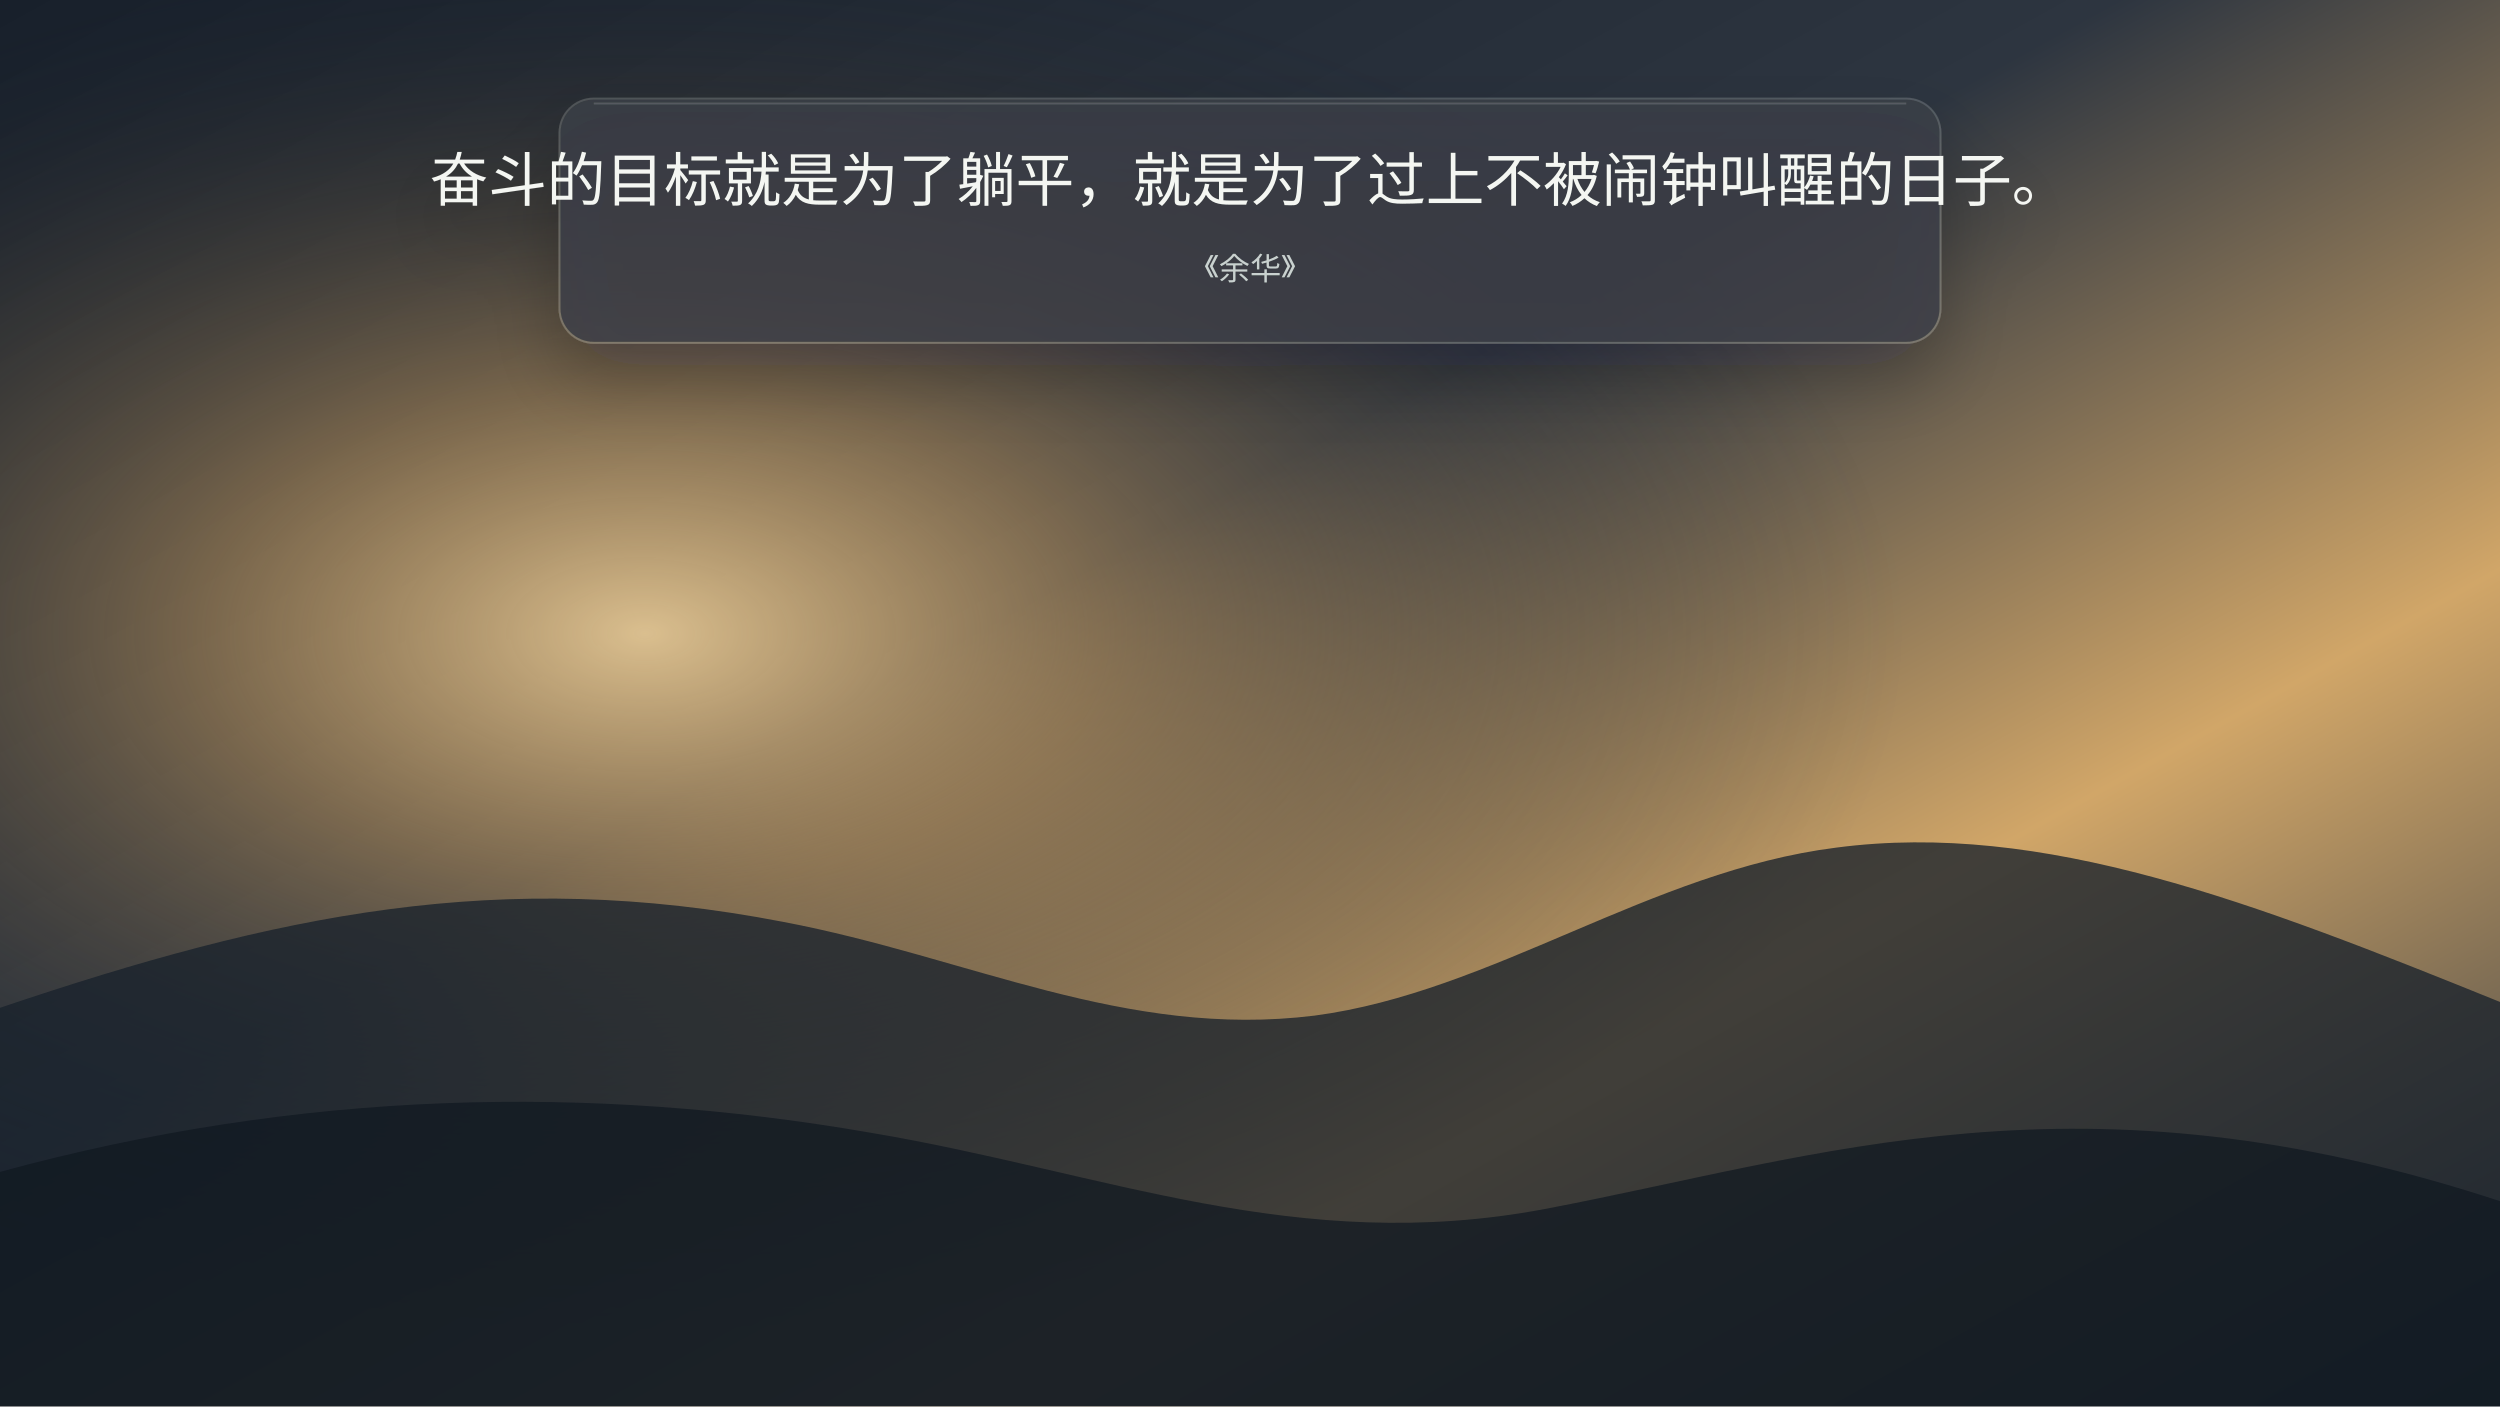
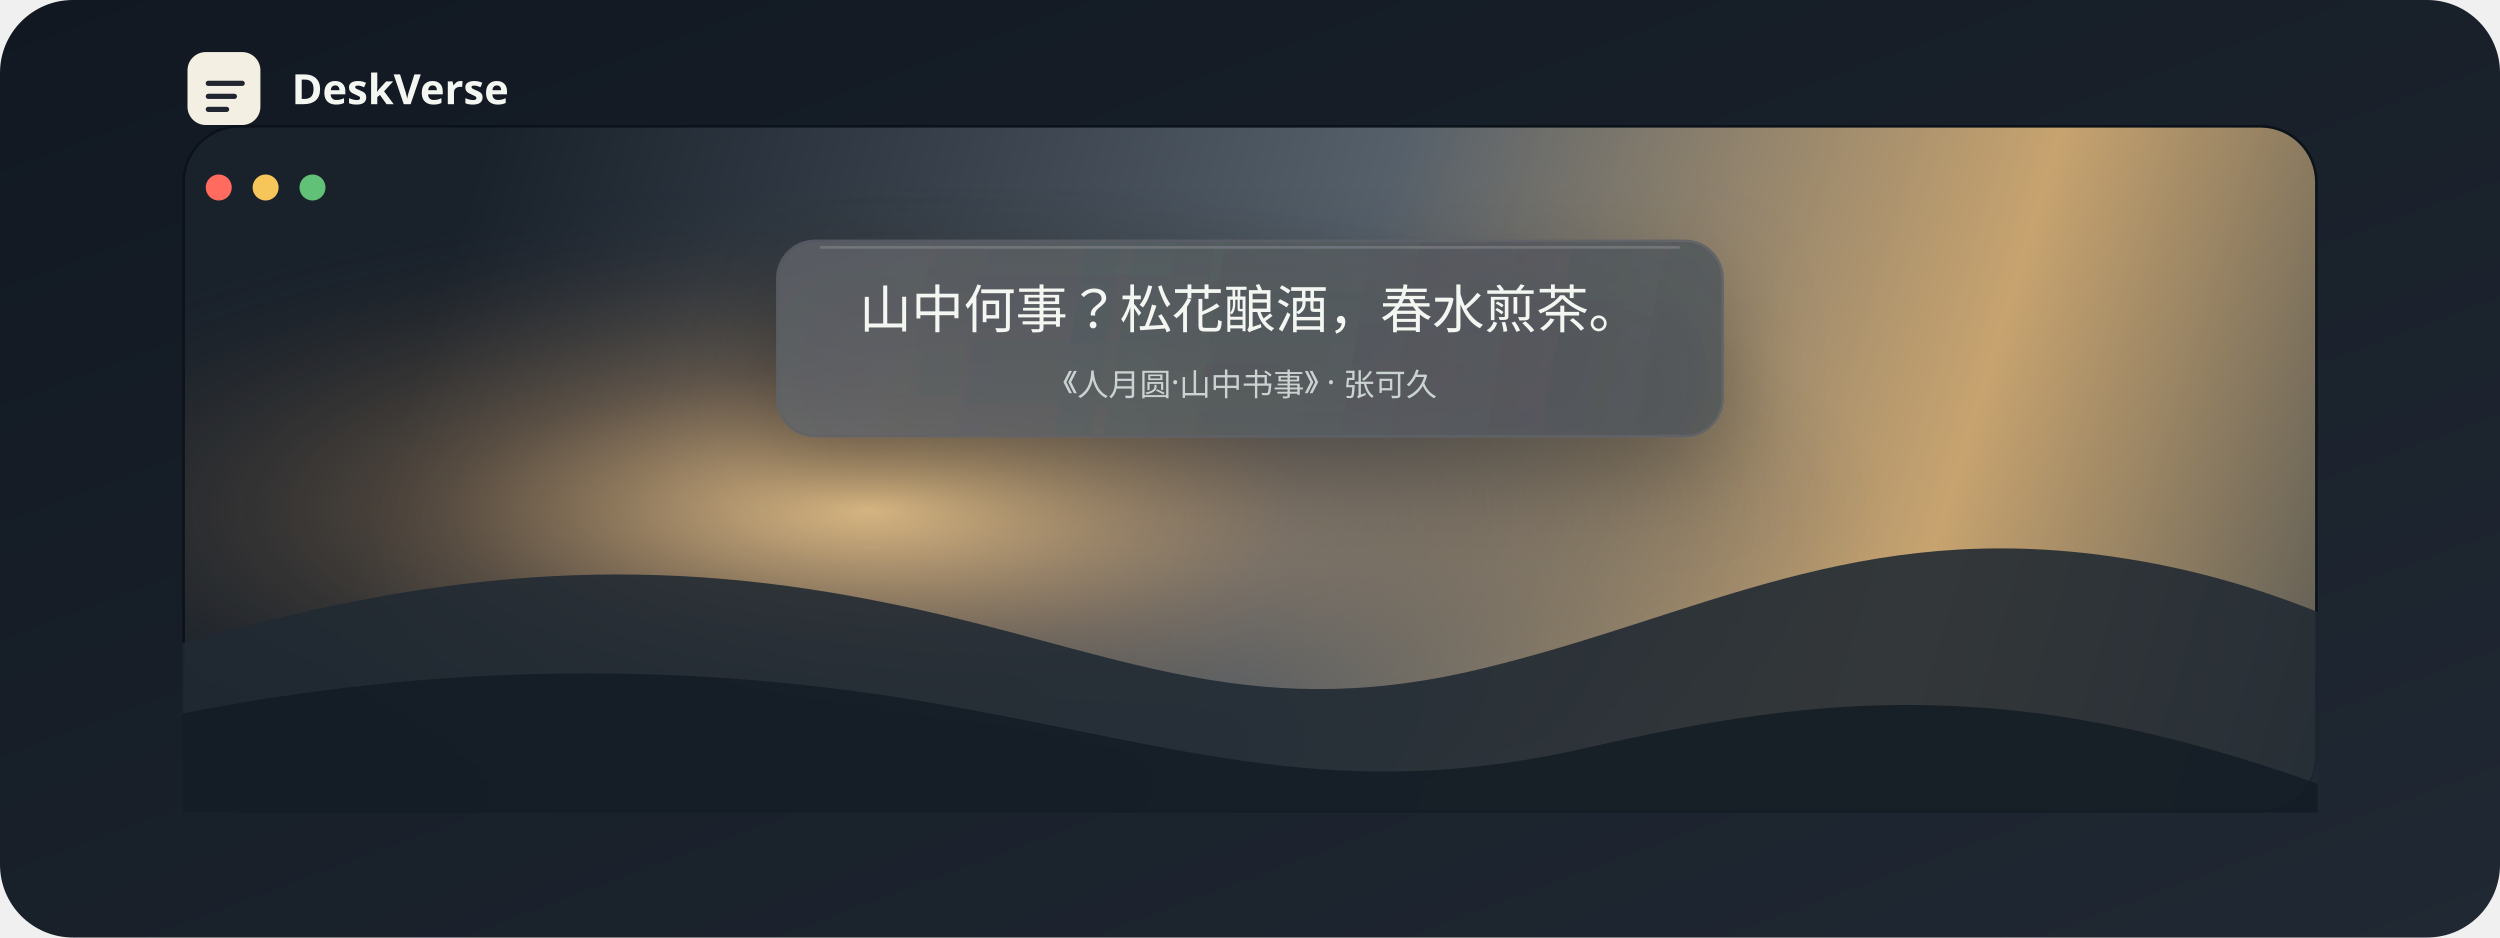
- <svg xmlns="http://www.w3.org/2000/svg" width="1280" height="720" viewBox="0 0 1280 720" role="img" aria-label="DeskVerse preview">
+ <svg xmlns="http://www.w3.org/2000/svg" width="960" height="360" viewBox="0 0 960 360" role="img" aria-label="DeskVerse preview">
  <defs>
-     <linearGradient id="sky" x1="0" y1="0" x2="1" y2="1">
-       <stop offset="0" stop-color="#18202b" />
-       <stop offset="0.42" stop-color="#2d3540" />
-       <stop offset="0.7" stop-color="#d1a668" />
-       <stop offset="1" stop-color="#2b3440" />
+     <linearGradient id="page" x1="0" y1="0" x2="1" y2="1">
+       <stop offset="0" stop-color="#111821" />
+       <stop offset="1" stop-color="#202833" />
    </linearGradient>
-     <radialGradient id="light" cx="26%" cy="45%" r="50%">
-       <stop offset="0" stop-color="#f2d29a" stop-opacity=".88" />
-       <stop offset=".36" stop-color="#e7b166" stop-opacity=".42" />
-       <stop offset="1" stop-color="#101822" stop-opacity="0" />
+     <linearGradient id="wallpaper" x1="96" y1="72" x2="864" y2="306" gradientUnits="userSpaceOnUse">
+       <stop offset="0" stop-color="#19212b" />
+       <stop offset=".42" stop-color="#56606a" />
+       <stop offset=".72" stop-color="#c7a36f" />
+       <stop offset="1" stop-color="#35414b" />
+     </linearGradient>
+     <radialGradient id="sun" cx="32%" cy="56%" r="48%">
+       <stop offset="0" stop-color="#f0ca8d" stop-opacity=".92" />
+       <stop offset=".42" stop-color="#c69662" stop-opacity=".34" />
+       <stop offset="1" stop-color="#111821" stop-opacity="0" />
    </radialGradient>
-     <filter id="softShadow" x="-20%" y="-60%" width="140%" height="220%">
-       <feDropShadow dx="0" dy="18" stdDeviation="18" flood-color="#0c1117" flood-opacity=".32" />
+     <linearGradient id="glass" x1="258" y1="86" x2="702" y2="158" gradientUnits="userSpaceOnUse">
+       <stop offset="0" stop-color="#f4f3eb" stop-opacity=".18" />
+       <stop offset="1" stop-color="#f4f3eb" stop-opacity=".08" />
+     </linearGradient>
+     <filter id="shadow" x="-20%" y="-80%" width="140%" height="260%">
+       <feDropShadow dx="0" dy="14" stdDeviation="18" flood-color="#05080d" flood-opacity=".34" />
    </filter>
  </defs>
-   <rect width="1280" height="720" fill="url(#sky)" />
-   <rect width="1280" height="720" fill="url(#light)" />
-   <path d="M0 516c142-48 256-72 401-44 95 18 175 60 272 48 91-12 172-74 267-86 106-14 214 28 340 79v207H0z" fill="#18212b" opacity=".78" />
-   <path d="M0 600c154-42 302-45 446-20 119 20 218 63 345 39 142-27 273-75 489-4v105H0z" fill="#0f1720" opacity=".72" />
-   <g filter="url(#softShadow)">
-     <rect x="286" y="50" width="708" height="126" rx="18" fill="#f1f3ee" opacity=".18" />
-     <rect x="287" y="51" width="706" height="124" rx="17" fill="#30353b" opacity=".74" />
-     <path d="M304 53h672" stroke="#ffffff" stroke-opacity=".16" stroke-width="1" />
-     <text x="640" y="103" text-anchor="middle" font-family="Microsoft YaHei UI, Segoe UI, sans-serif" font-size="30" fill="#f4f6f2">
-       奋斗的目标就是为了躺平，就是为了过上不被闹钟叫醒的日子。
-     </text>
-     <text x="640" y="142" text-anchor="middle" font-family="Microsoft YaHei UI, Segoe UI, sans-serif" font-size="16" fill="#c9d1cf">《余华》</text>
+   <rect width="960" height="360" rx="28" fill="url(#page)" />
+   <g transform="translate(70 48)">
+     <rect width="820" height="264" rx="22" fill="#0c1219" />
+     <rect x="1" y="1" width="818" height="262" rx="21" fill="url(#wallpaper)" />
+     <rect x="1" y="1" width="818" height="262" rx="21" fill="url(#sun)" />
+     <path d="M0 199c95-27 173-35 268-16 87 17 138 48 230 26 84-20 145-58 245-43 27 4 52 11 77 21v77H0z" fill="#202932" opacity=".88" />
+     <path d="M0 226c96-19 194-21 294-3 91 16 151 38 246 16 88-20 163-28 280 14v11H0z" fill="#121a23" opacity=".8" />
+     <g filter="url(#shadow)">
+       <rect x="228" y="44" width="364" height="76" rx="15" fill="#353b42" opacity=".78" />
+       <rect x="229" y="45" width="362" height="74" rx="14" fill="url(#glass)" />
+       <path d="M245 47h330" stroke="#ffffff" stroke-opacity=".16" stroke-width="1" />
+       <rect x="228.5" y="44.5" width="363" height="75" rx="14.5" fill="none" stroke="#ffffff" stroke-opacity=".16" />
+       <text x="410" y="78" text-anchor="middle" font-family="Microsoft YaHei UI, Segoe UI, sans-serif" font-size="20" fill="#f4f6f2">山中何事？松花酿酒，春水煎茶。</text>
+       <text x="410" y="103" text-anchor="middle" font-family="Microsoft YaHei UI, Segoe UI, sans-serif" font-size="12" fill="#cbd3d1">《人月圆·山中书事》 · 张可久</text>
+     </g>
+   </g>
+   <g transform="translate(84 72)">
+     <circle cx="0" cy="0" r="5" fill="#ff6b5f" />
+     <circle cx="18" cy="0" r="5" fill="#f6c65b" />
+     <circle cx="36" cy="0" r="5" fill="#61c277" />
+   </g>
+   <g transform="translate(72 20)">
+     <rect width="28" height="28" rx="7" fill="#f3efe3" />
+     <path d="M8 12h13M8 17h10M8 22h7" stroke="#20252f" stroke-width="2" stroke-linecap="round" />
+     <text x="40" y="20" font-family="Segoe UI, sans-serif" font-size="16" font-weight="600" fill="#f4f6f2">DeskVerse</text>
  </g>
</svg>
